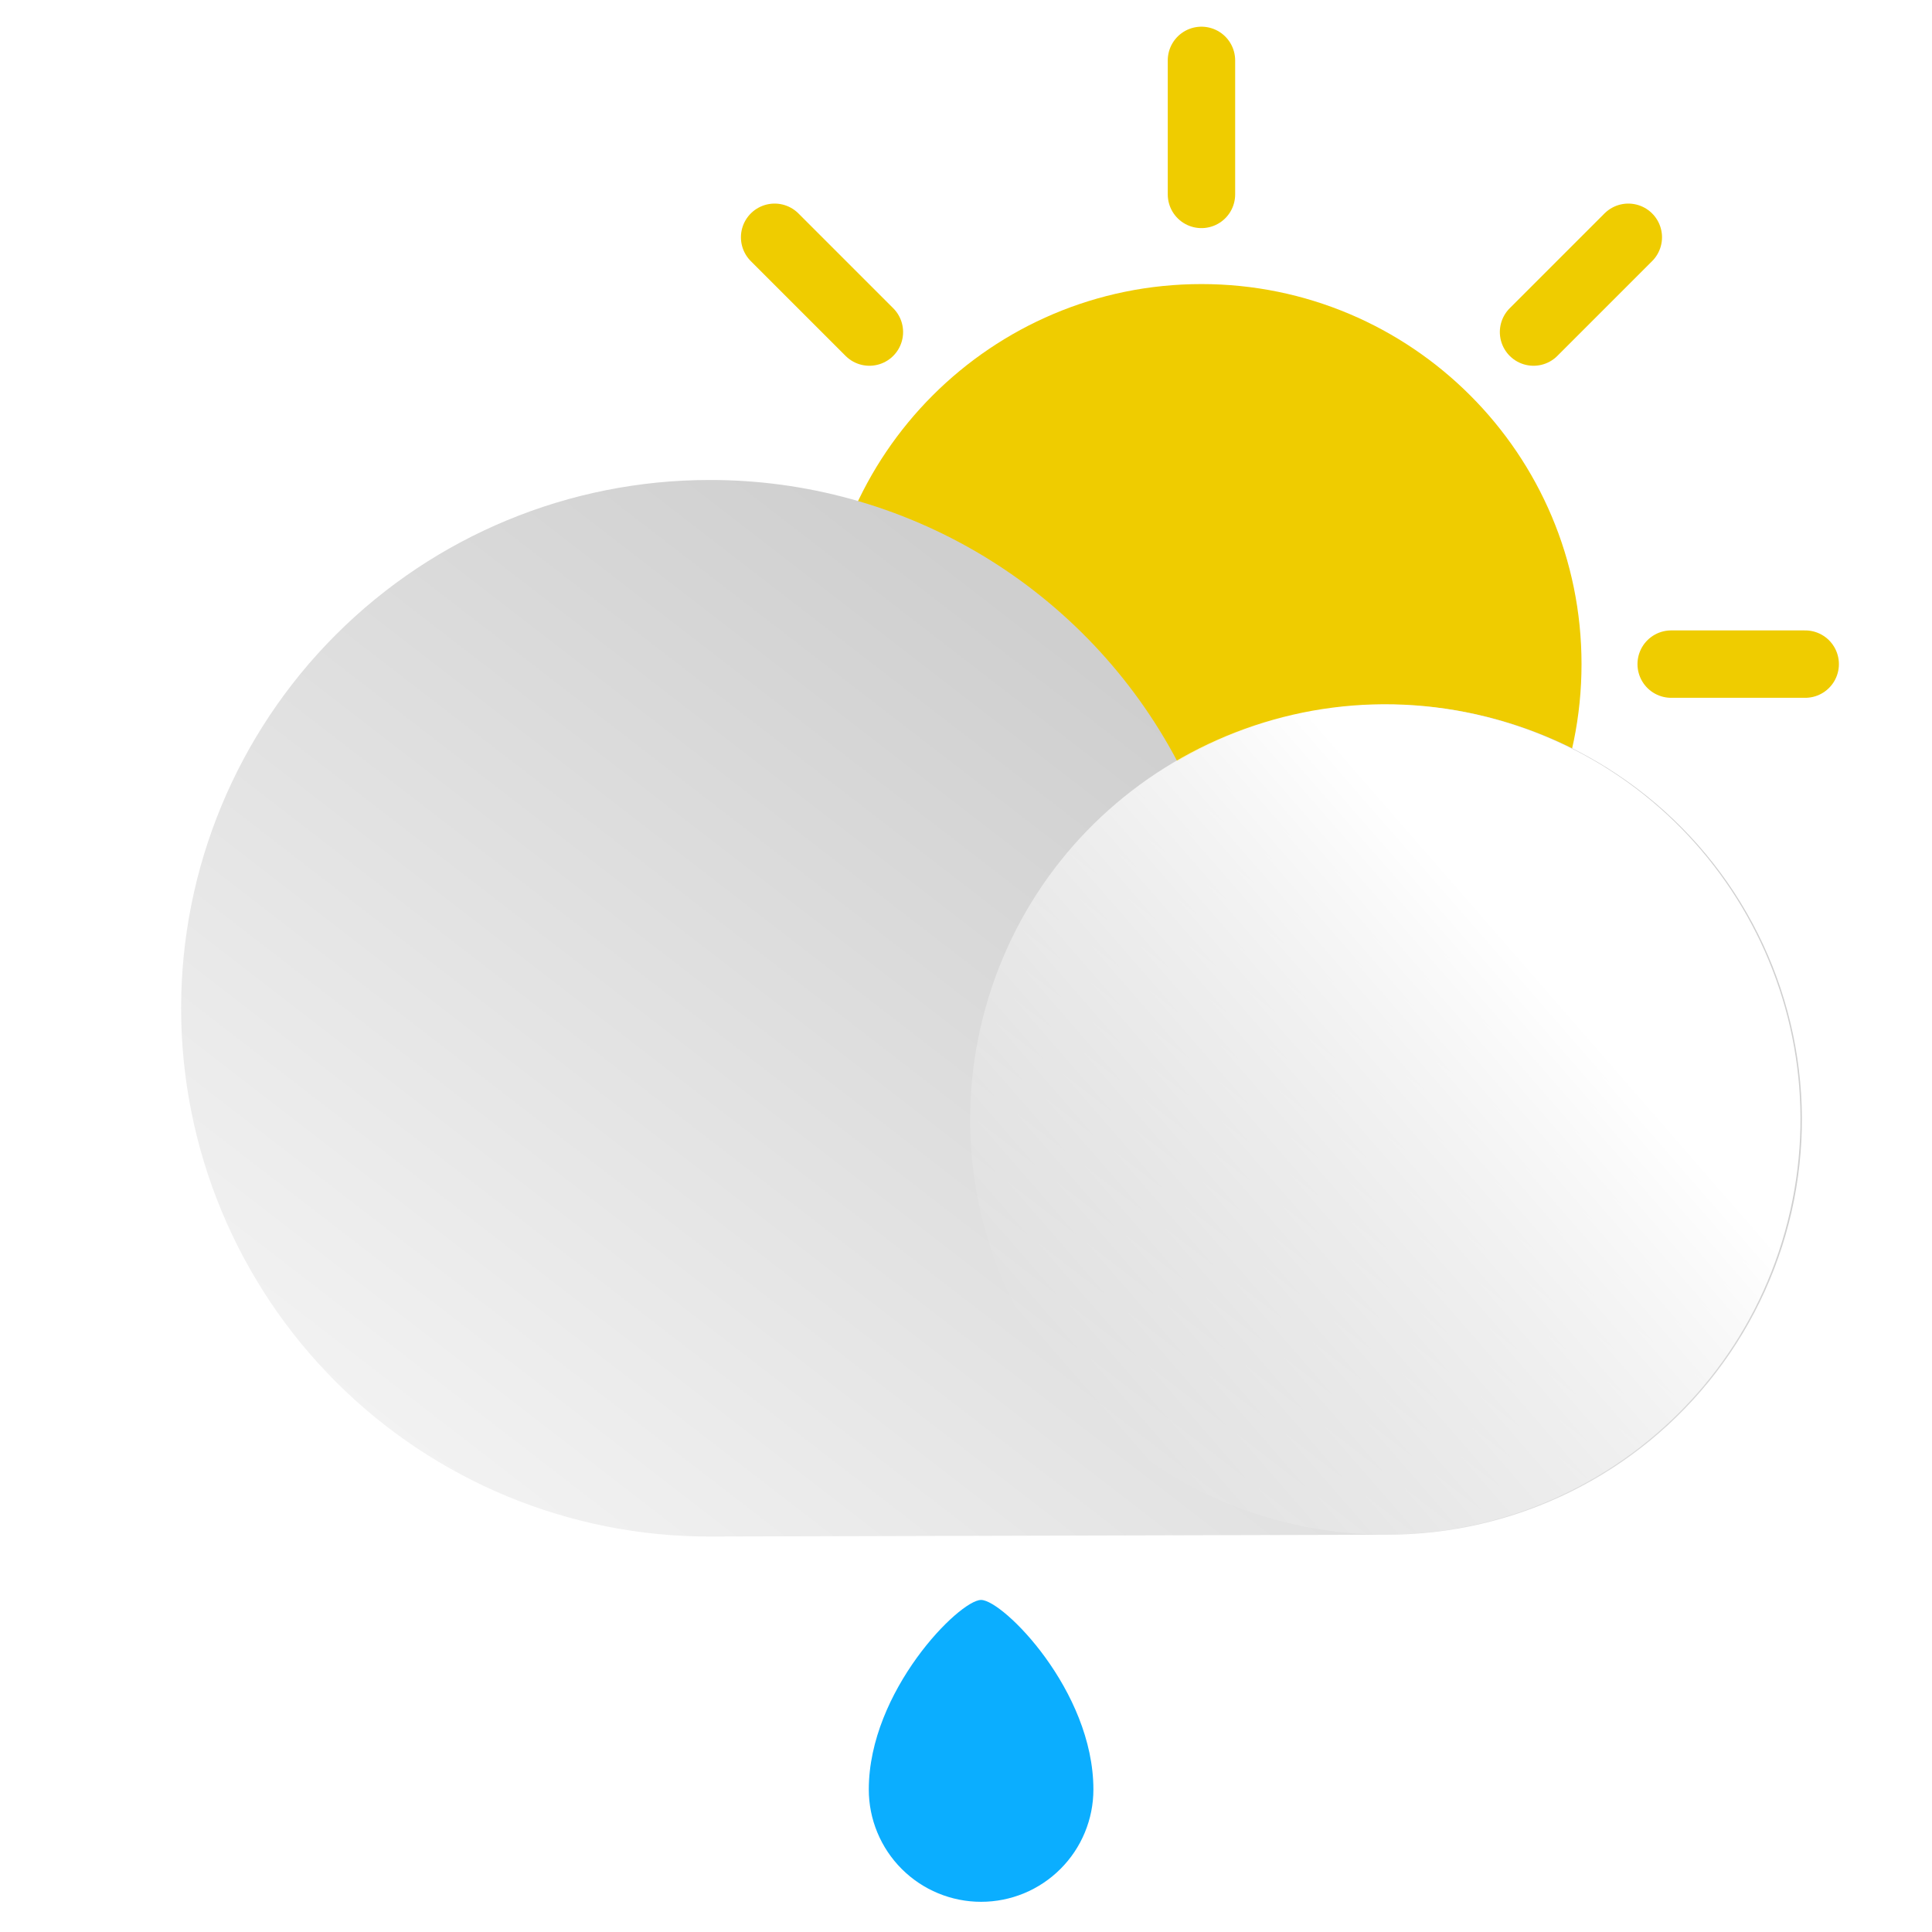
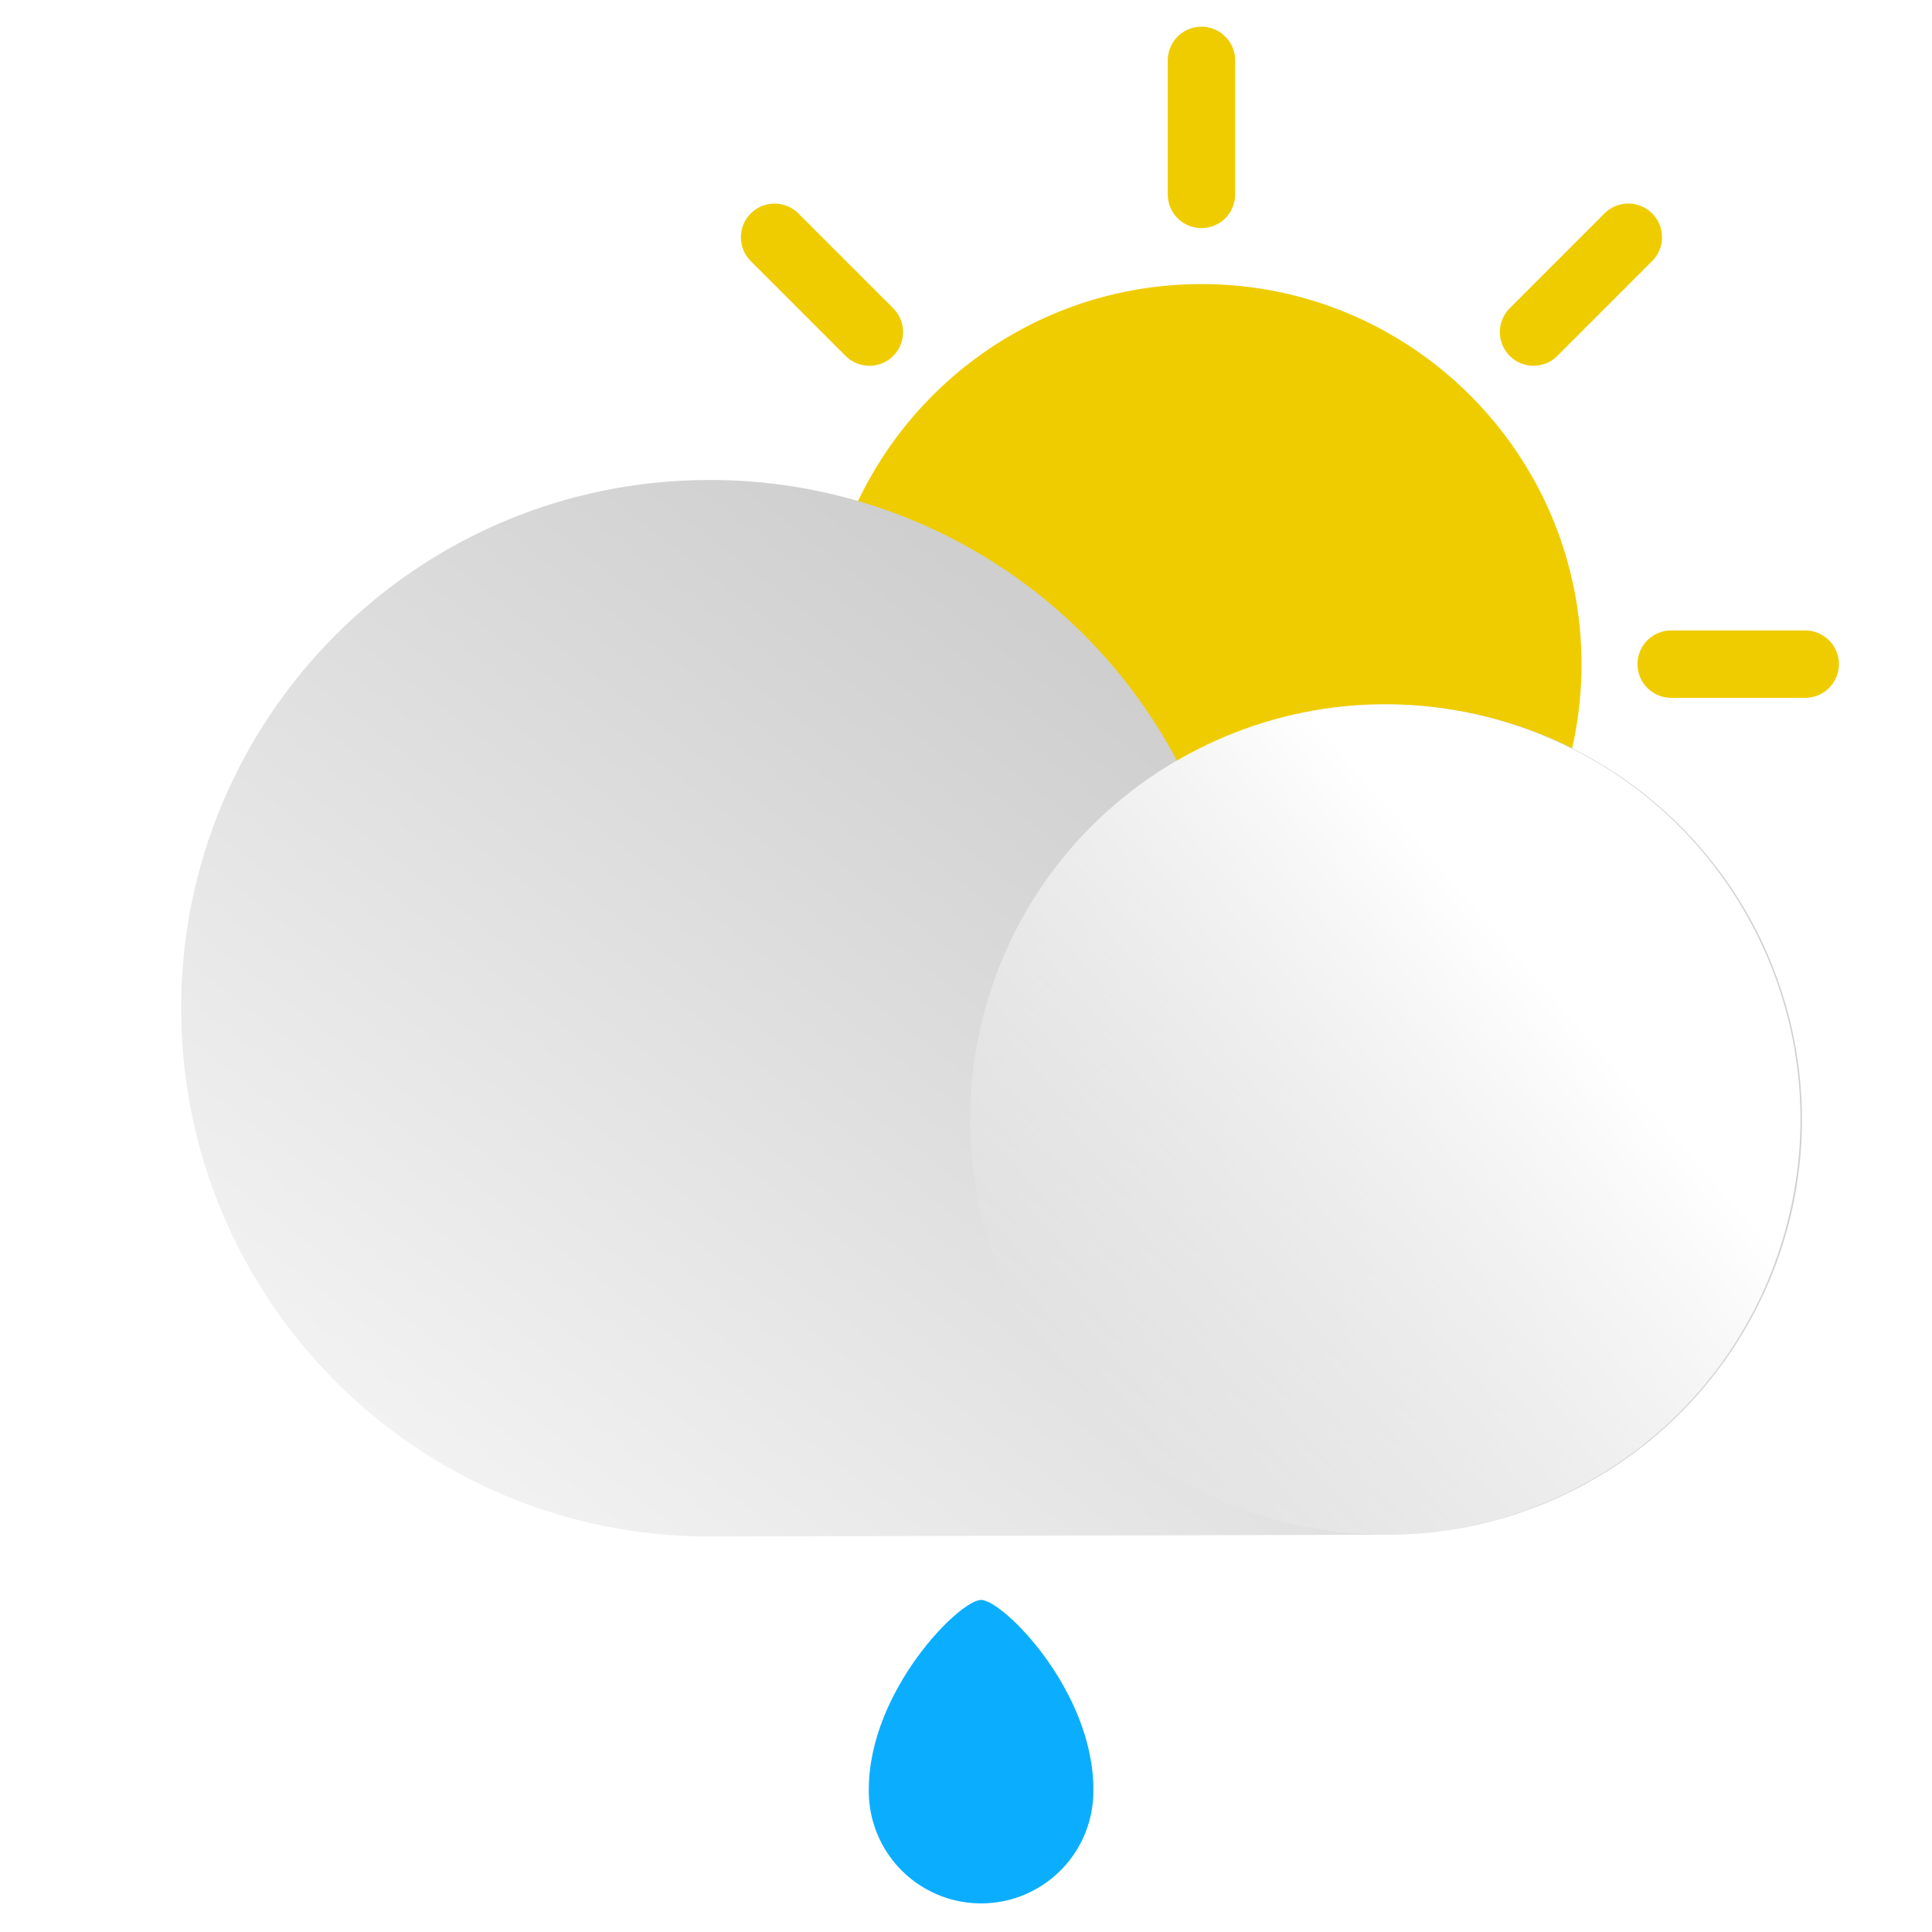
- <svg xmlns="http://www.w3.org/2000/svg" width="86" height="86" viewBox="0 0 86 86" fill="none">
-   <path d="M53.481 46.48C62.825 46.48 70.399 38.906 70.399 29.562C70.399 20.219 62.825 12.645 53.481 12.645C44.138 12.645 36.563 20.219 36.563 29.562C36.563 38.906 44.138 46.48 53.481 46.48Z" fill="#EFCC00" />
-   <path d="M53.481 2.688V8.654" stroke="#EFCC00" stroke-width="3" stroke-miterlimit="10" stroke-linecap="round" />
-   <path d="M53.481 50.471V56.438" stroke="#EFCC00" stroke-width="3" stroke-miterlimit="10" stroke-linecap="round" />
-   <path d="M26.606 29.562H32.586" stroke="#EFCC00" stroke-width="3" stroke-miterlimit="10" stroke-linecap="round" />
-   <path d="M74.39 29.562H80.356" stroke="#EFCC00" stroke-width="3" stroke-miterlimit="10" stroke-linecap="round" />
-   <path d="M34.481 10.562L38.7 14.781" stroke="#EFCC00" stroke-width="3" stroke-miterlimit="10" stroke-linecap="round" />
-   <path d="M68.263 44.344L72.482 48.563" stroke="#EFCC00" stroke-width="3" stroke-miterlimit="10" stroke-linecap="round" />
-   <path d="M34.481 48.563L38.7 44.344" stroke="#EFCC00" stroke-width="3" stroke-miterlimit="10" stroke-linecap="round" />
-   <path d="M68.263 14.781L72.482 10.562" stroke="#EFCC00" stroke-width="3" stroke-miterlimit="10" stroke-linecap="round" />
-   <path d="M31.578 21.366C35.861 21.357 40.066 22.519 43.737 24.726C47.407 26.934 50.405 30.102 52.406 33.889C54.858 32.456 57.606 31.607 60.439 31.409C63.271 31.21 66.111 31.666 68.739 32.743C71.366 33.82 73.71 35.488 75.588 37.617C77.467 39.747 78.829 42.281 79.569 45.022C80.31 47.763 80.409 50.638 79.858 53.424C79.307 56.209 78.121 58.83 76.394 61.084C74.666 63.337 72.442 65.161 69.894 66.416C67.347 67.67 64.544 68.32 61.705 68.316L31.578 68.397C25.341 68.397 19.36 65.919 14.95 61.509C10.54 57.099 8.062 51.118 8.062 44.881C8.062 38.645 10.54 32.663 14.95 28.253C19.36 23.843 25.341 21.366 31.578 21.366Z" fill="url(#paint0_linear)" />
-   <path d="M79.46 54.802C82.206 44.974 76.465 34.781 66.637 32.035C56.809 29.29 46.616 35.031 43.87 44.859C41.124 54.687 46.865 64.88 56.693 67.626C66.521 70.371 76.714 64.63 79.46 54.802Z" fill="url(#paint1_linear)" />
-   <path d="M48.671 79.657C48.671 80.314 48.541 80.964 48.29 81.57C48.039 82.177 47.671 82.728 47.206 83.192C46.742 83.656 46.191 84.025 45.585 84.276C44.978 84.527 44.328 84.656 43.672 84.656C43.015 84.656 42.365 84.527 41.759 84.276C41.152 84.025 40.601 83.656 40.137 83.192C39.673 82.728 39.305 82.177 39.054 81.57C38.802 80.964 38.673 80.314 38.673 79.657C38.673 75.277 42.704 71.219 43.672 71.219C44.639 71.219 48.671 75.25 48.671 79.657Z" fill="#0BAEFF" />
+ <svg xmlns="http://www.w3.org/2000/svg" width="86" height="86" fill="none">
+   <path d="M53.481 46.48c9.344 0 16.918-7.574 16.918-16.917 0-9.344-7.574-16.918-16.918-16.918-9.343 0-16.918 7.574-16.918 16.918 0 9.343 7.575 16.917 16.918 16.917z" fill="#EFCC00" />
+   <path d="M53.481 2.688v5.966m0 41.817v5.967M26.606 29.563h5.98m41.804 0h5.966M34.48 10.562l4.22 4.22m29.563 29.562l4.219 4.22m-38.002-.001l4.22-4.22m29.563-29.562l4.219-4.22" stroke="#EFCC00" stroke-width="3" stroke-miterlimit="10" stroke-linecap="round" />
+   <path d="M31.578 21.366a23.503 23.503 0 0120.828 12.523 18.477 18.477 0 119.299 34.427l-30.127.08a23.515 23.515 0 110-47.03z" fill="url(#paint0_linear)" />
+   <path d="M79.46 54.802c2.746-9.828-2.995-20.02-12.823-22.767-9.828-2.745-20.021 2.996-22.767 12.824-2.746 9.828 2.995 20.02 12.823 22.767 9.828 2.745 20.021-2.996 22.767-12.824z" fill="url(#paint1_linear)" />
+   <path d="M48.67 79.657a4.999 4.999 0 11-9.997 0c0-4.38 4.031-8.438 4.999-8.438.967 0 4.999 4.031 4.999 8.439z" fill="#0BAEFF" />
  <defs>
    <linearGradient id="paint0_linear" x1="25.639" y1="70.399" x2="53.978" y2="33.701" gradientUnits="userSpaceOnUse">
      <stop stop-color="#F2F2F2" />
      <stop offset="1" stop-color="#CFCFCF" />
    </linearGradient>
    <linearGradient id="paint1_linear" x1="69.207" y1="43.26" x2="47.804" y2="61.891" gradientUnits="userSpaceOnUse">
-       <stop offset="0.02" stop-color="white" />
-       <stop offset="1" stop-color="white" stop-opacity="0" />
+       <stop offset=".02" stop-color="#fff" />
+       <stop offset="1" stop-color="#fff" stop-opacity="0" />
    </linearGradient>
  </defs>
</svg>
